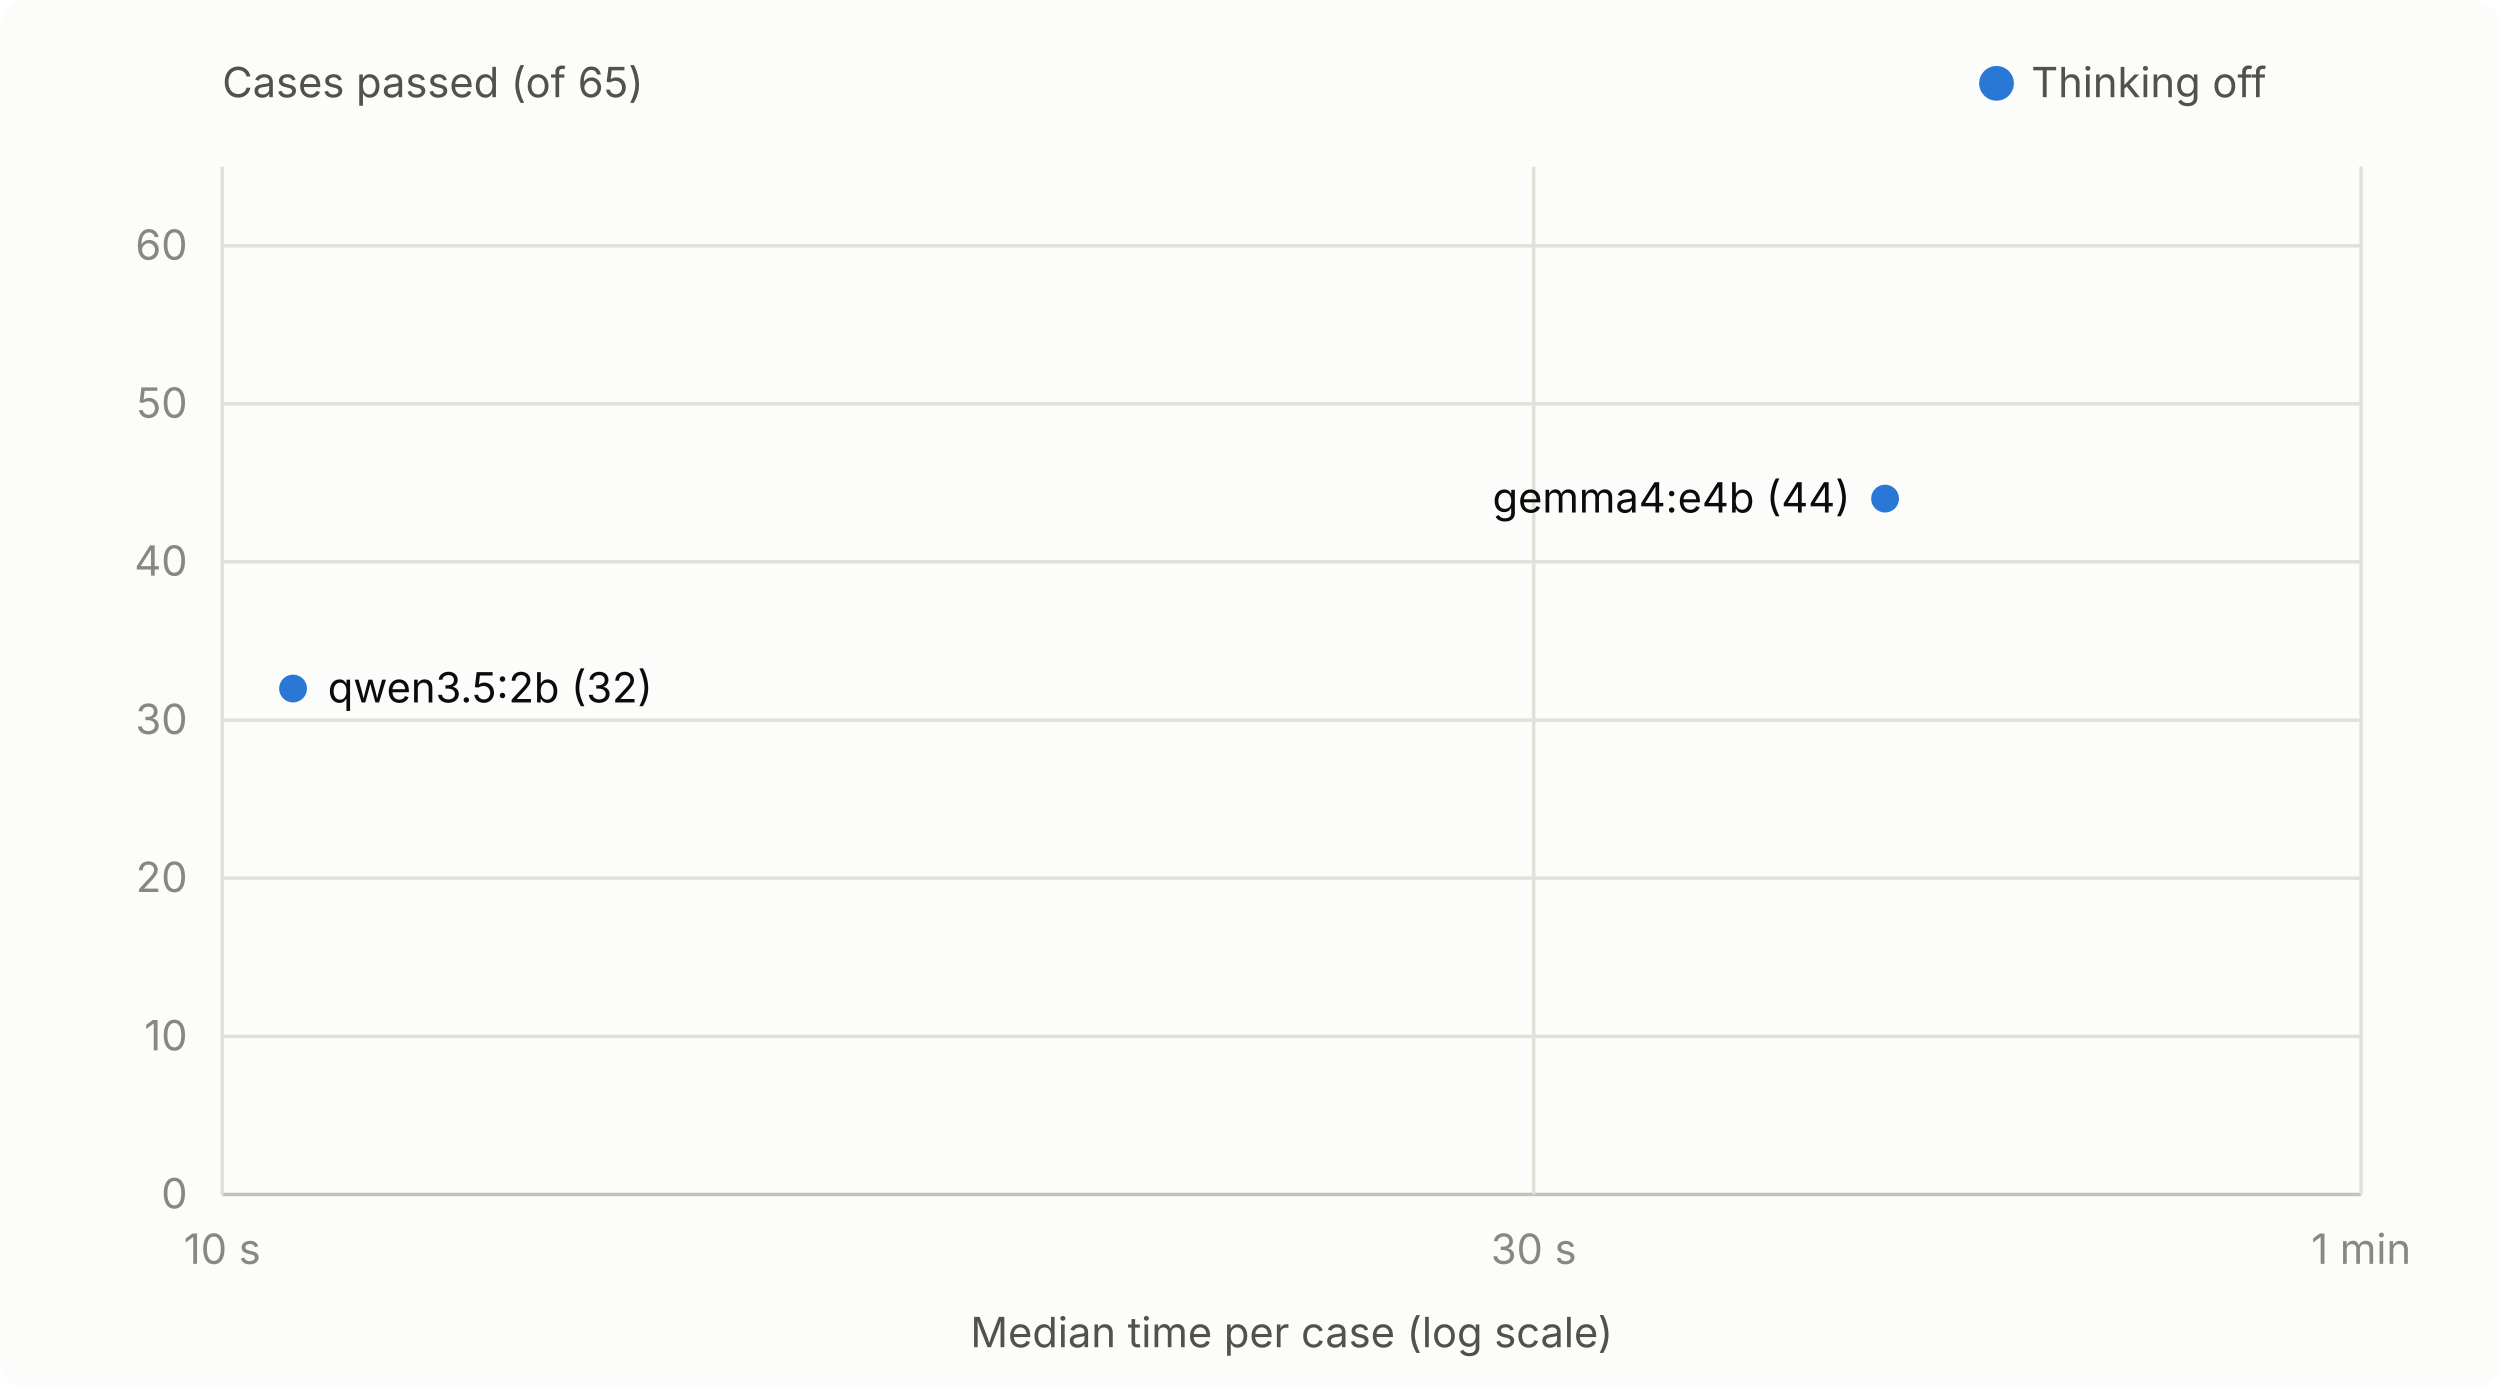
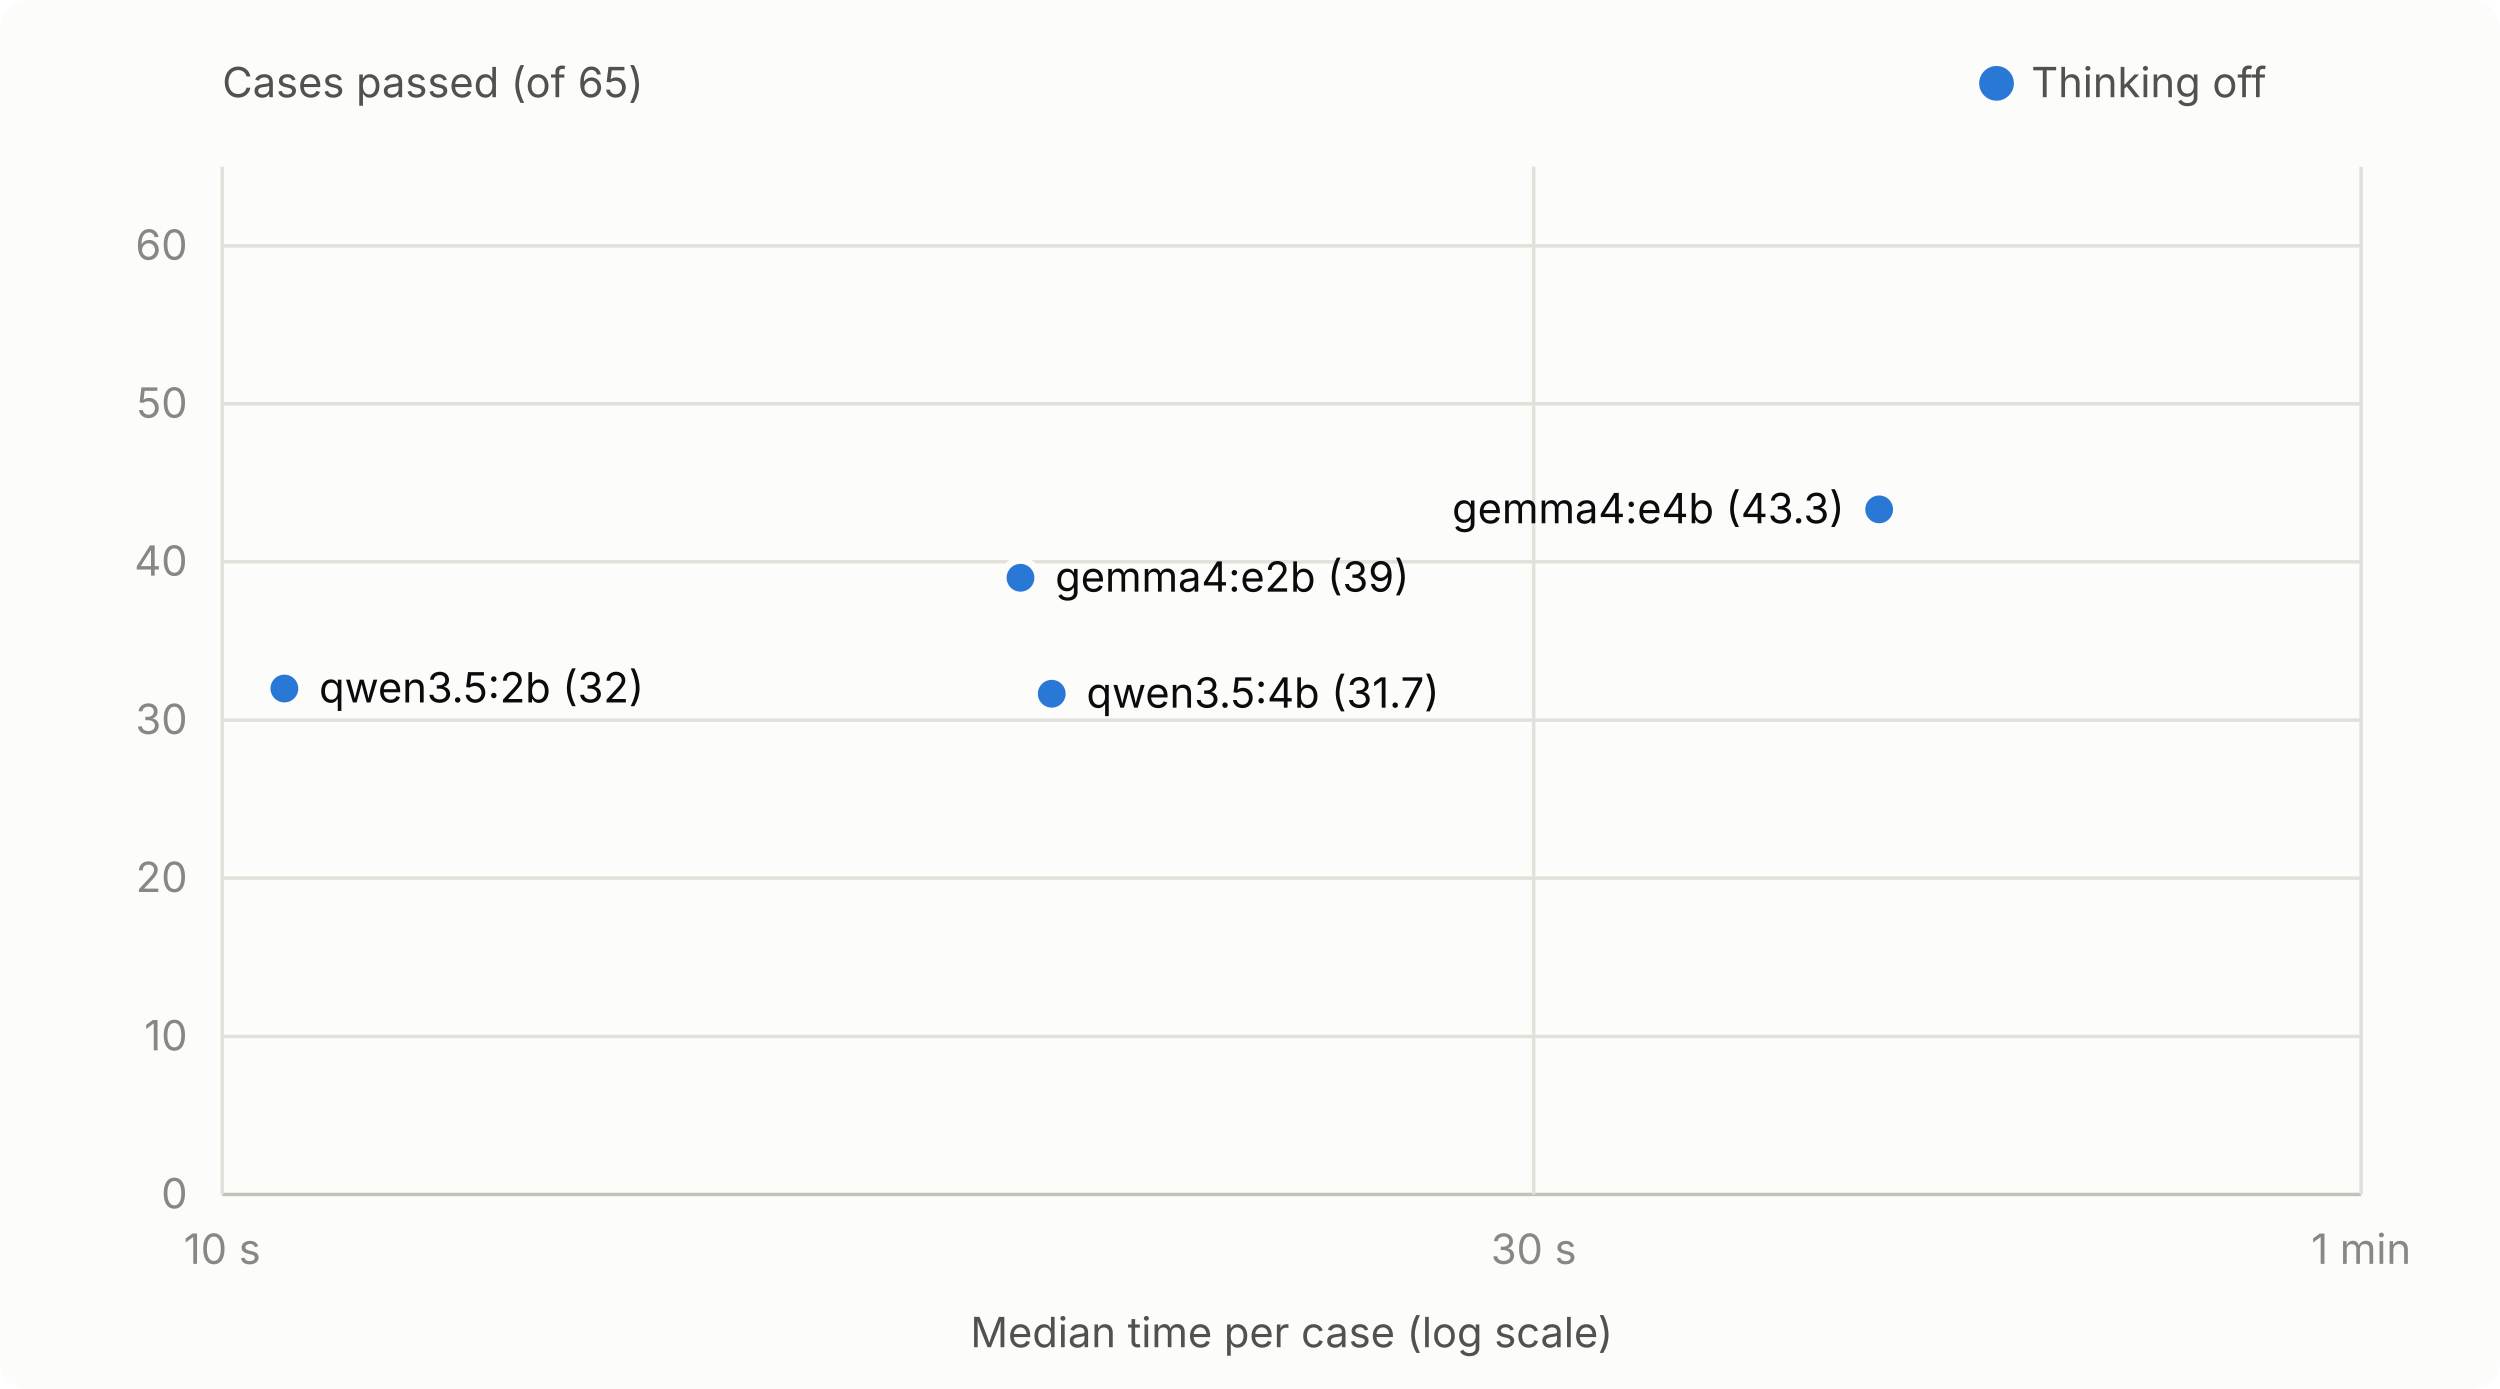
<svg xmlns="http://www.w3.org/2000/svg" width="720" height="400" viewBox="0 0 720 400" role="img" aria-label="Score against median time per case">
  <rect width="720" height="400" rx="8" fill="#fcfcfb" />
  <line x1="64" x2="680" y1="344.0" y2="344.0" stroke="#c3c2b7" stroke-width="1" />
  <text x="54" y="348.0" text-anchor="end" font-size="12" fill="#898781" font-family="system-ui, -apple-system, Segoe UI, sans-serif">0</text>
  <line x1="64" x2="680" y1="298.5" y2="298.5" stroke="#e1e0d9" stroke-width="1" />
  <text x="54" y="302.5" text-anchor="end" font-size="12" fill="#898781" font-family="system-ui, -apple-system, Segoe UI, sans-serif">10</text>
  <line x1="64" x2="680" y1="252.9" y2="252.9" stroke="#e1e0d9" stroke-width="1" />
  <text x="54" y="256.9" text-anchor="end" font-size="12" fill="#898781" font-family="system-ui, -apple-system, Segoe UI, sans-serif">20</text>
  <line x1="64" x2="680" y1="207.4" y2="207.4" stroke="#e1e0d9" stroke-width="1" />
  <text x="54" y="211.4" text-anchor="end" font-size="12" fill="#898781" font-family="system-ui, -apple-system, Segoe UI, sans-serif">30</text>
  <line x1="64" x2="680" y1="161.8" y2="161.8" stroke="#e1e0d9" stroke-width="1" />
  <text x="54" y="165.8" text-anchor="end" font-size="12" fill="#898781" font-family="system-ui, -apple-system, Segoe UI, sans-serif">40</text>
  <line x1="64" x2="680" y1="116.3" y2="116.3" stroke="#e1e0d9" stroke-width="1" />
  <text x="54" y="120.3" text-anchor="end" font-size="12" fill="#898781" font-family="system-ui, -apple-system, Segoe UI, sans-serif">50</text>
  <line x1="64" x2="680" y1="70.8" y2="70.8" stroke="#e1e0d9" stroke-width="1" />
  <text x="54" y="74.8" text-anchor="end" font-size="12" fill="#898781" font-family="system-ui, -apple-system, Segoe UI, sans-serif">60</text>
  <line x1="64.0" x2="64.0" y1="48" y2="344" stroke="#e1e0d9" stroke-width="1" />
  <text x="64.0" y="364" text-anchor="middle" font-size="12" fill="#898781" font-family="system-ui, -apple-system, Segoe UI, sans-serif">10 s</text>
  <line x1="441.7" x2="441.7" y1="48" y2="344" stroke="#e1e0d9" stroke-width="1" />
  <text x="441.7" y="364" text-anchor="middle" font-size="12" fill="#898781" font-family="system-ui, -apple-system, Segoe UI, sans-serif">30 s</text>
  <line x1="680.0" x2="680.0" y1="48" y2="344" stroke="#e1e0d9" stroke-width="1" />
  <text x="680.0" y="364" text-anchor="middle" font-size="12" fill="#898781" font-family="system-ui, -apple-system, Segoe UI, sans-serif">1 min</text>
  <text x="372.0" y="388" text-anchor="middle" font-size="12" fill="#52514e" font-family="system-ui, -apple-system, Segoe UI, sans-serif">Median time per case (log scale)</text>
  <text x="64" y="28" font-size="12" fill="#52514e" font-family="system-ui, -apple-system, Segoe UI, sans-serif">Cases passed (of 65)</text>
  <circle cx="575" cy="24" r="5" fill="#2a78d6" />
  <text x="585" y="28" font-size="12" fill="#52514e" font-family="system-ui, -apple-system, Segoe UI, sans-serif">Thinking off</text>
-   <circle cx="84.4" cy="198.3" r="5" fill="#2a78d6" stroke="#fcfcfb" stroke-width="2" />
-   <text x="94.4" y="202.3" font-size="12" text-anchor="start" fill="#0b0b0b" font-family="system-ui, -apple-system, Segoe UI, sans-serif">qwen3.5:2b (32)</text>
-   <circle cx="542.9" cy="143.6" r="5" fill="#2a78d6" stroke="#fcfcfb" stroke-width="2" />
-   <text x="532.9" y="147.6" font-size="12" text-anchor="end" fill="#0b0b0b" font-family="system-ui, -apple-system, Segoe UI, sans-serif">gemma4:e4b (44)</text>
+   <circle cx="302.9" cy="199.8" r="5" fill="#2a78d6" stroke="#fcfcfb" stroke-width="2" />
+   <text x="312.9" y="203.8" font-size="12" text-anchor="start" fill="#0b0b0b" font-family="system-ui, -apple-system, Segoe UI, sans-serif">qwen3.5:4b (31.7)</text>
+   <circle cx="81.9" cy="198.3" r="5" fill="#2a78d6" stroke="#fcfcfb" stroke-width="2" />
+   <text x="91.9" y="202.3" font-size="12" text-anchor="start" fill="#0b0b0b" font-family="system-ui, -apple-system, Segoe UI, sans-serif">qwen3.5:2b (32)</text>
+   <circle cx="293.9" cy="166.4" r="5" fill="#2a78d6" stroke="#fcfcfb" stroke-width="2" />
+   <text x="303.9" y="170.4" font-size="12" text-anchor="start" fill="#0b0b0b" font-family="system-ui, -apple-system, Segoe UI, sans-serif">gemma4:e2b (39)</text>
+   <circle cx="541.2" cy="146.7" r="5" fill="#2a78d6" stroke="#fcfcfb" stroke-width="2" />
+   <text x="531.2" y="150.7" font-size="12" text-anchor="end" fill="#0b0b0b" font-family="system-ui, -apple-system, Segoe UI, sans-serif">gemma4:e4b (43.3)</text>
</svg>
